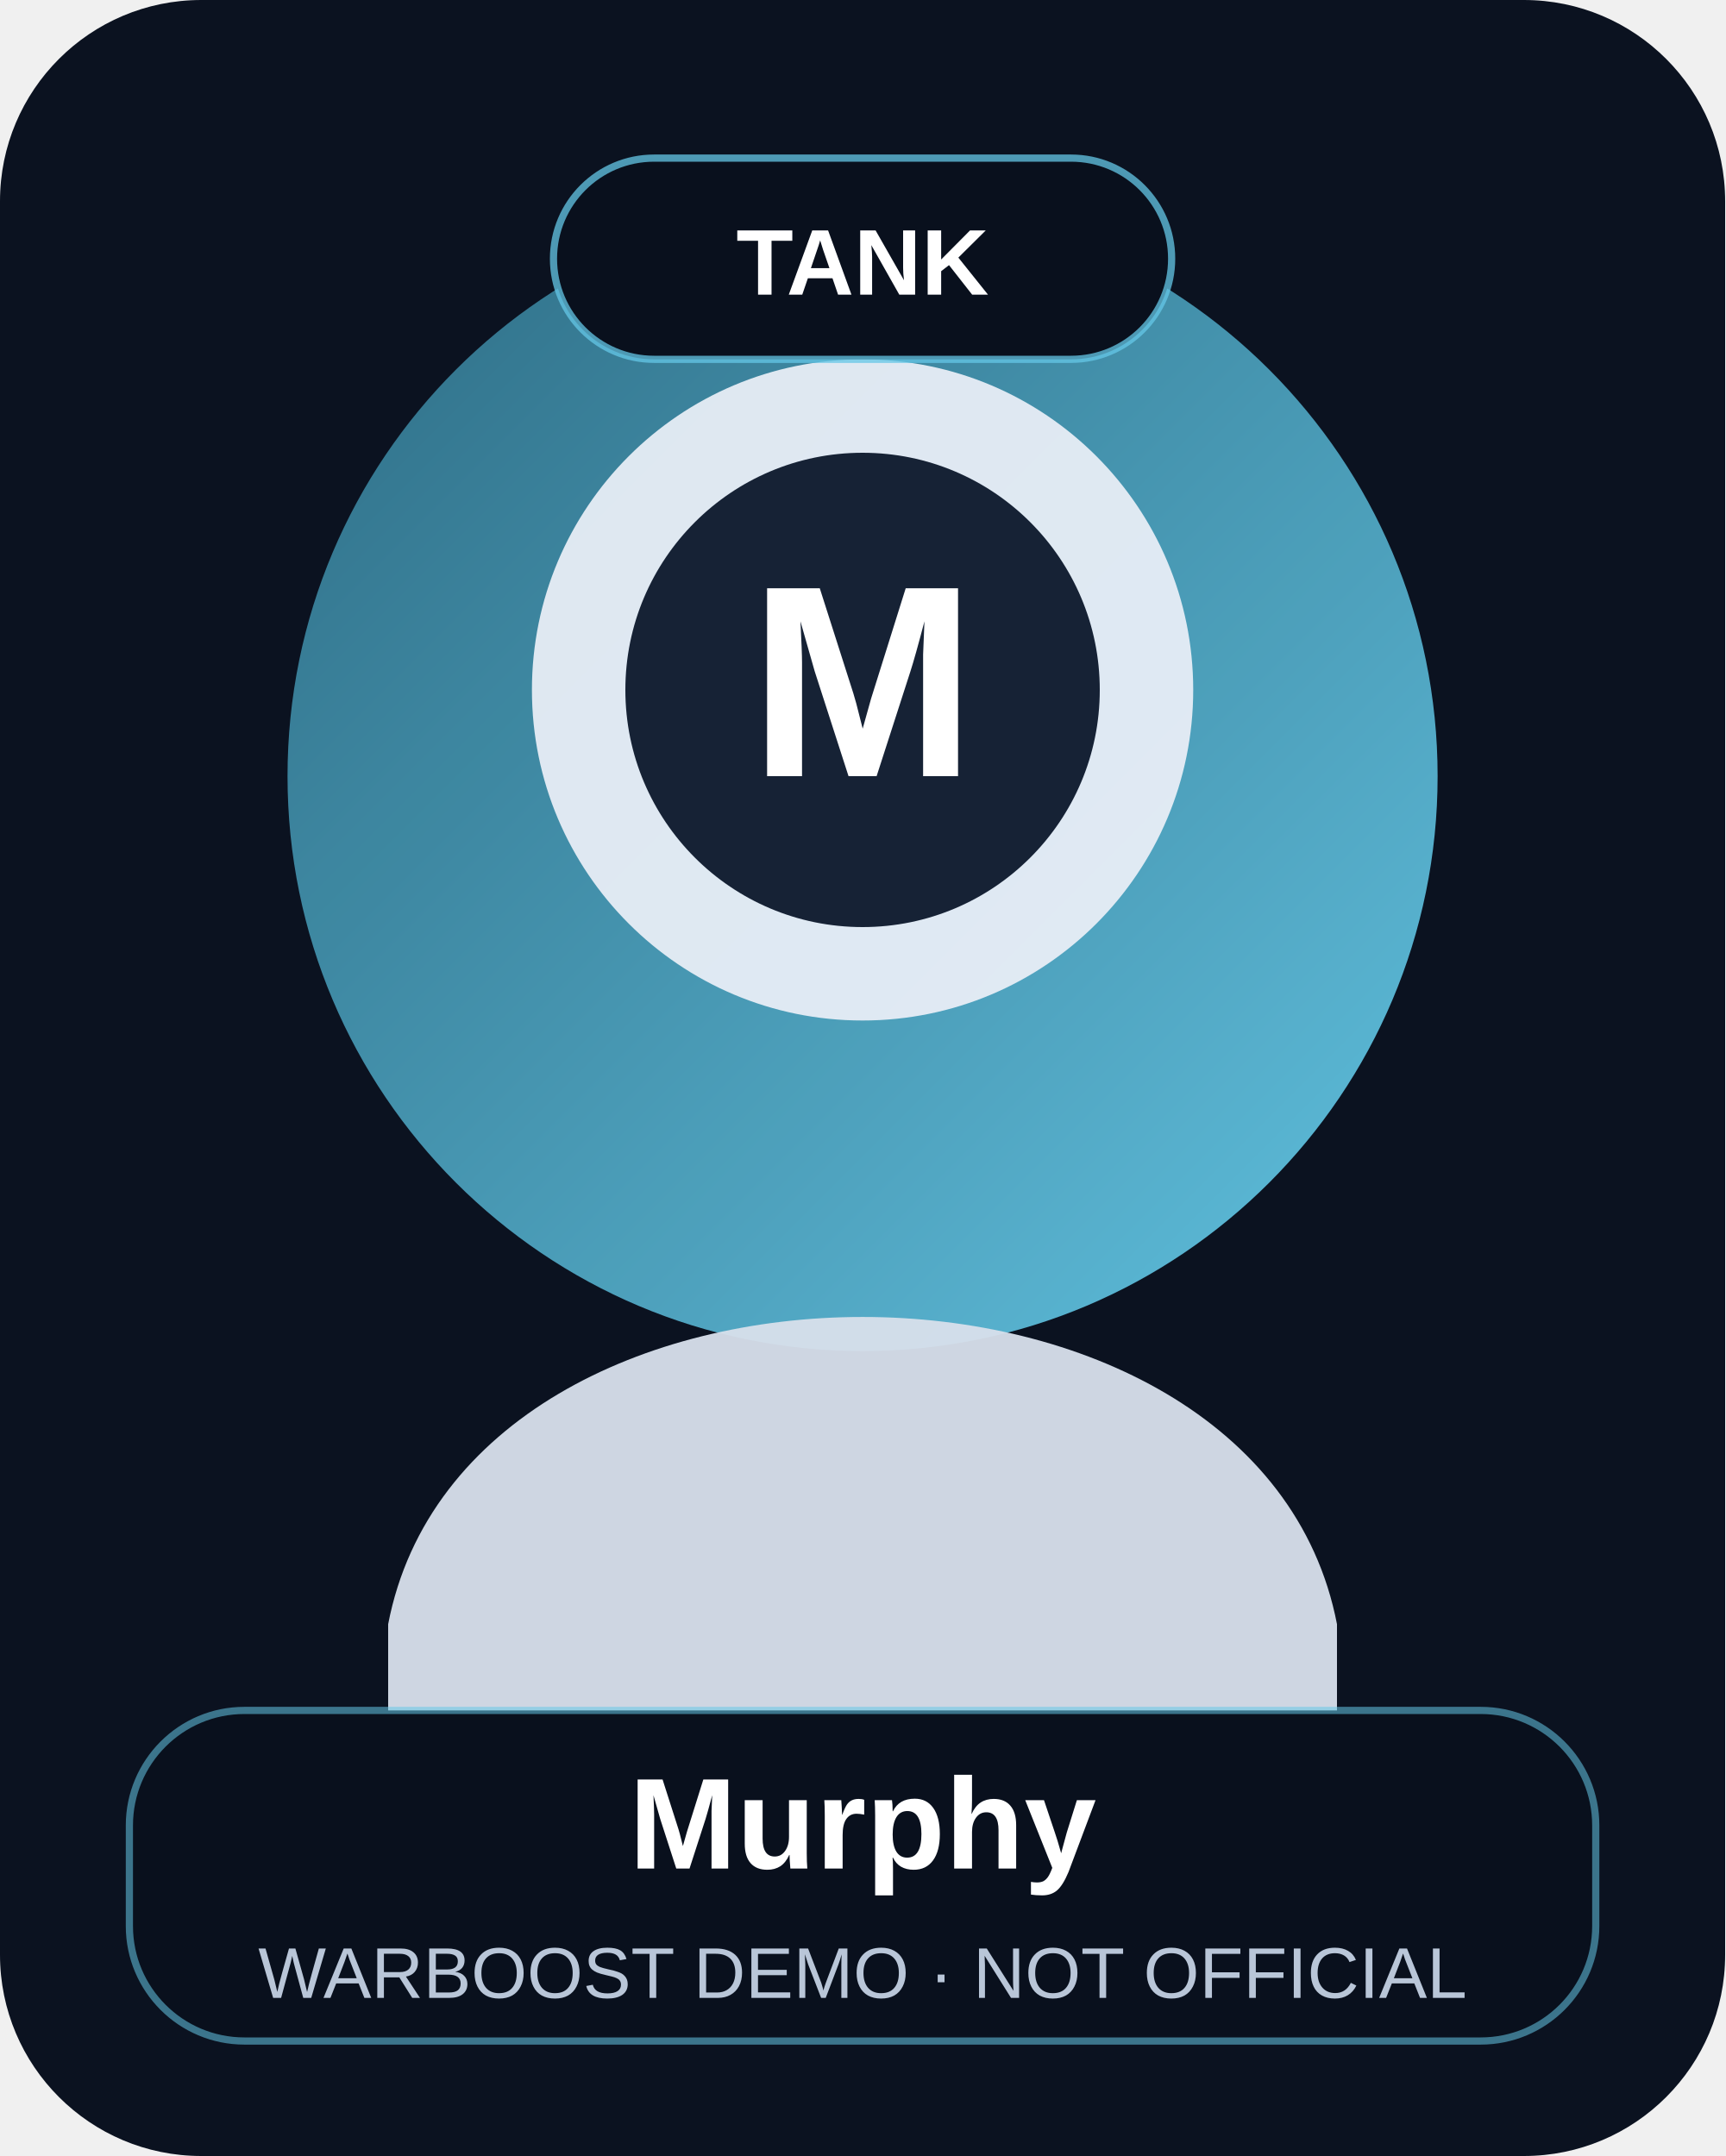
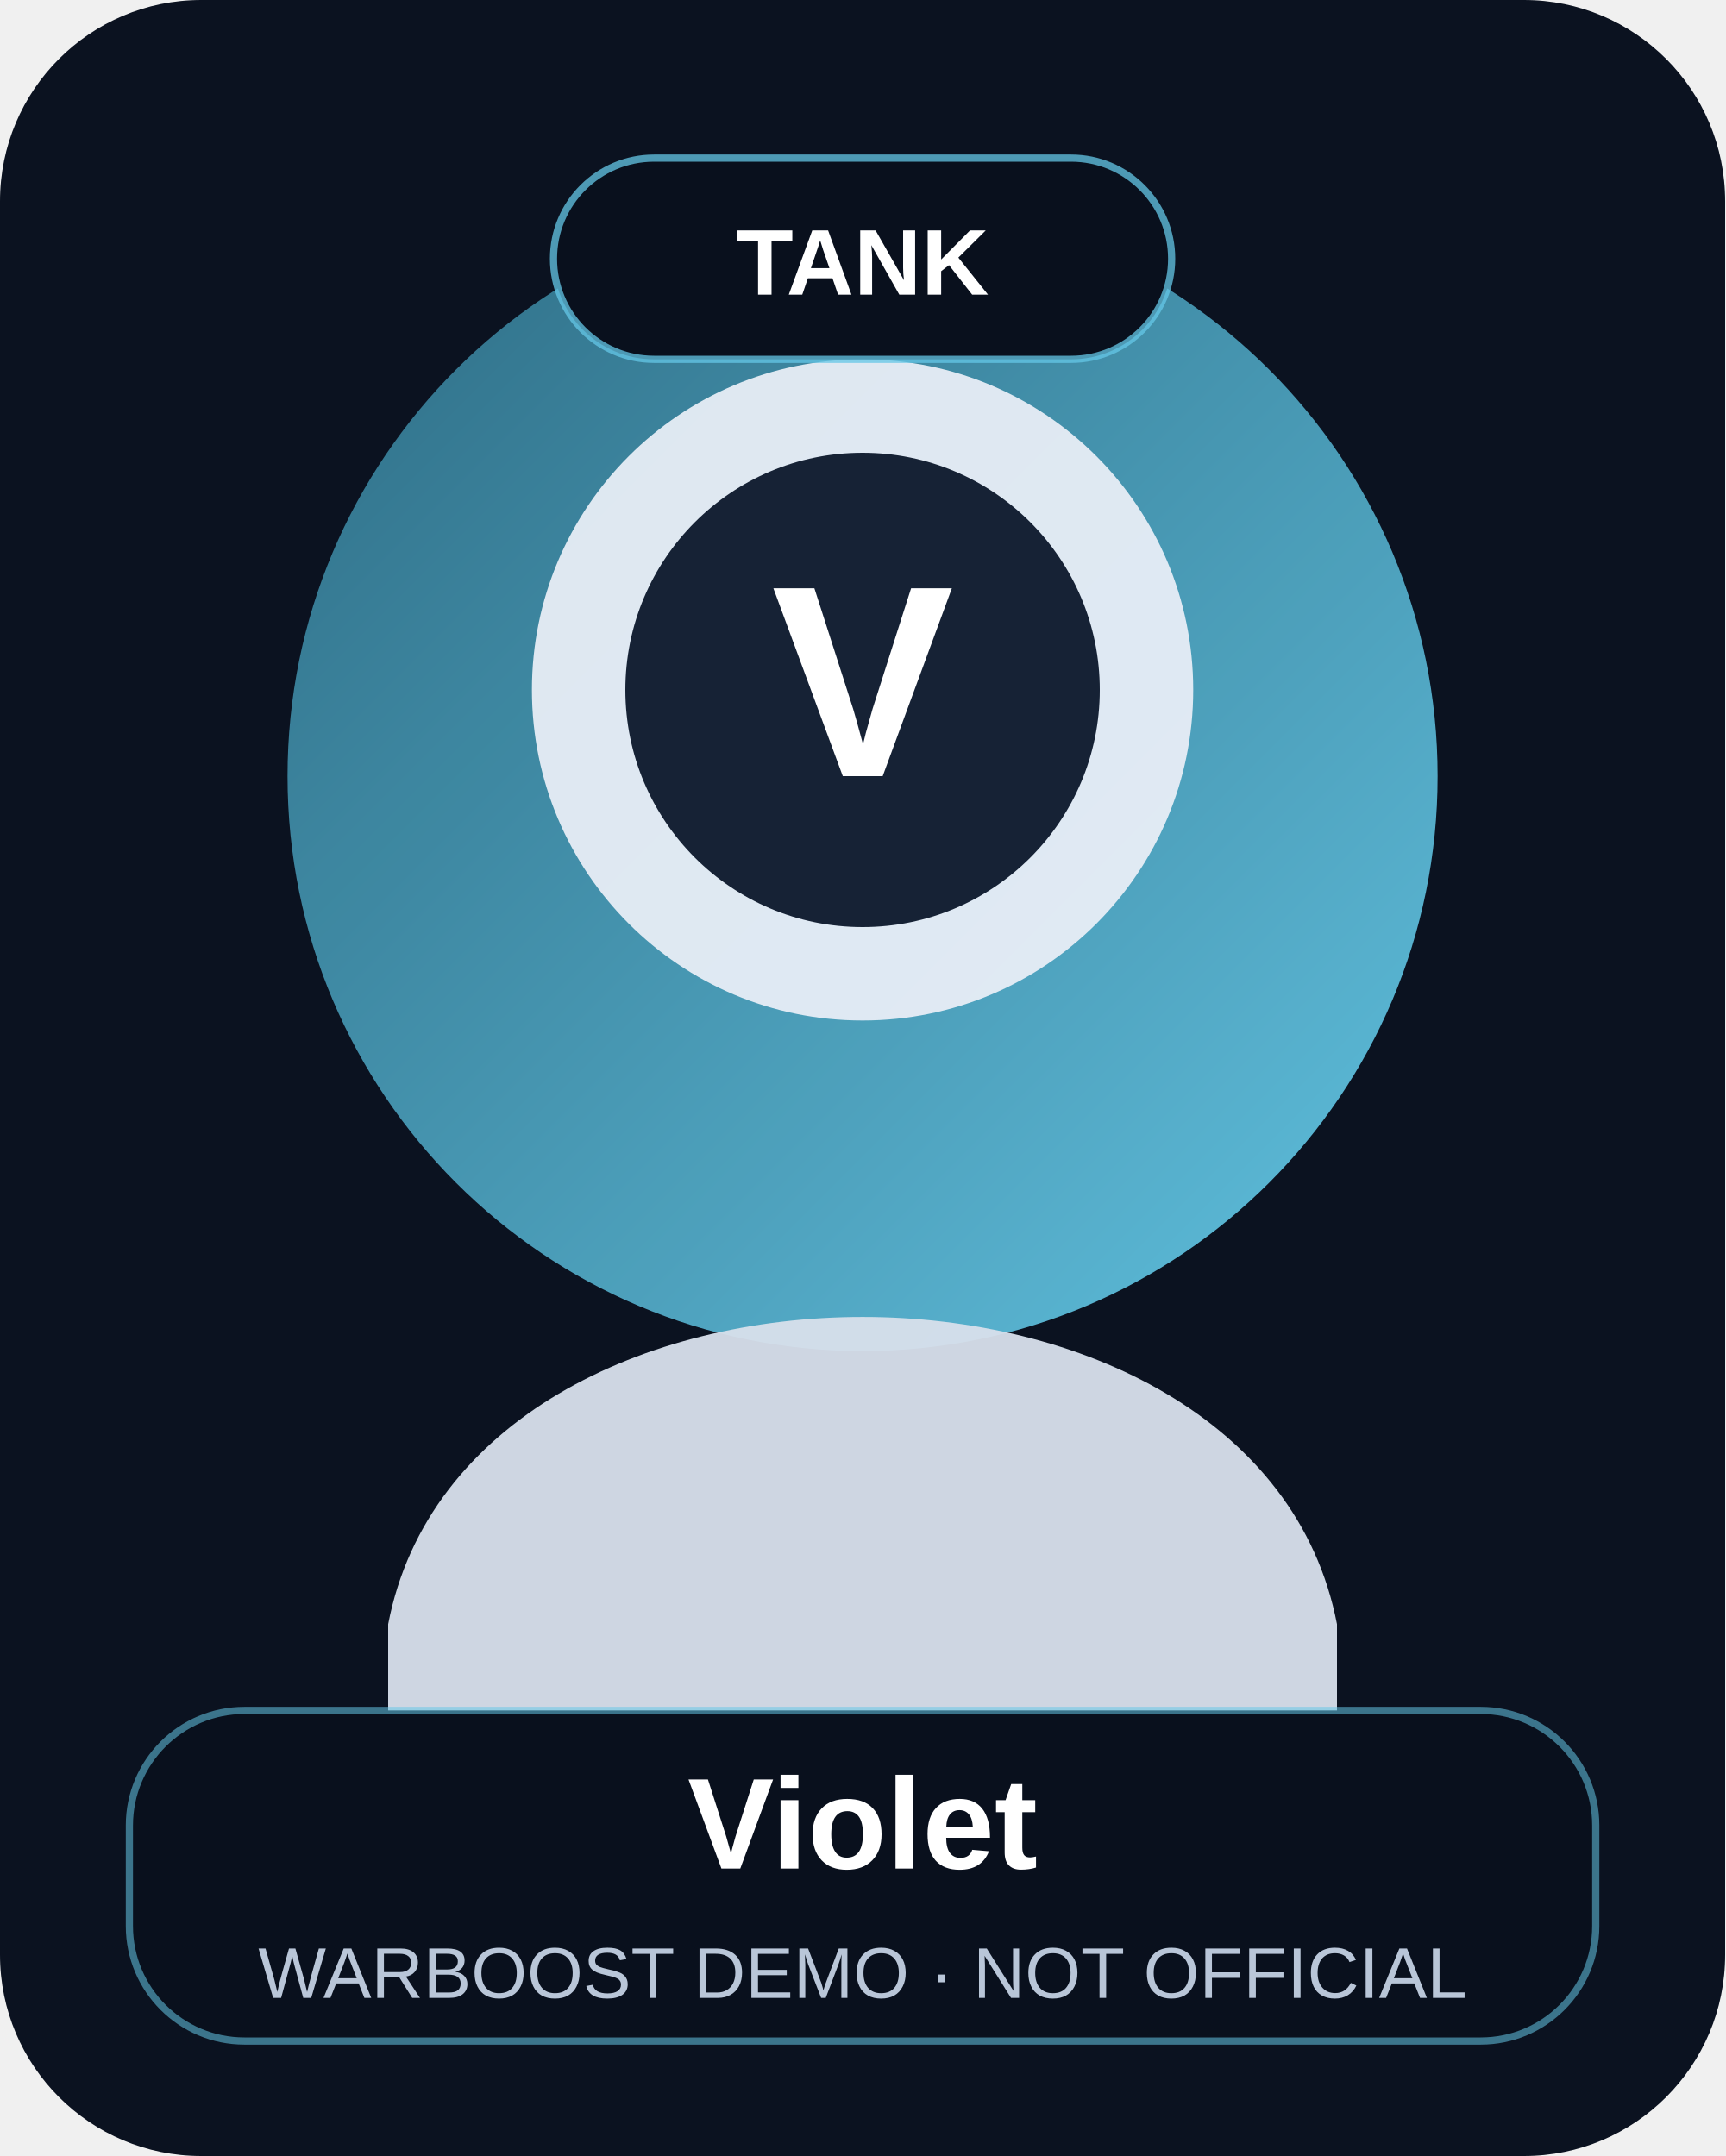
- <svg xmlns="http://www.w3.org/2000/svg" width="240" height="300" viewBox="0 0 240 300" role="img" aria-label="Murphy WarBoost demo visual">
+ <svg xmlns="http://www.w3.org/2000/svg" width="240" height="300" viewBox="0 0 240 300" role="img" aria-label="Violet WarBoost demo visual">
  <defs>
    <linearGradient id="g" x1="0" y1="0" x2="1" y2="1">
      <stop stop-color="#2f6f88" />
      <stop offset="1" stop-color="#64c7e6" />
    </linearGradient>
  </defs>
  <rect width="240" height="300" rx="28" fill="#0b1220" />
  <circle cx="120" cy="108" r="80" fill="url(#g)" opacity=".96" />
  <circle cx="120" cy="96" r="46" fill="#e9eef6" opacity=".94" />
  <path d="M54 226c11-57 121-57 132 0v38H54z" fill="#d7e0eb" opacity=".95" />
  <circle cx="120" cy="96" r="33" fill="#162235" />
-   <text x="120" y="108" text-anchor="middle" font-size="38" font-family="Arial, sans-serif" font-weight="700" fill="#fff">M</text>
+   <text x="120" y="108" text-anchor="middle" font-size="38" font-family="Arial, sans-serif" font-weight="700" fill="#fff">V</text>
  <rect x="77" y="22" width="86" height="28" rx="14" fill="#09101d" stroke="#64c7e6" stroke-opacity=".75" />
  <text x="120" y="41" text-anchor="middle" font-size="13" font-family="Arial, sans-serif" font-weight="700" fill="#fff">TANK</text>
  <rect x="18" y="238" width="204" height="46" rx="16" fill="#09101d" stroke="#64c7e6" stroke-opacity=".55" />
-   <text x="120" y="260" text-anchor="middle" font-size="18" font-family="Arial, sans-serif" font-weight="700" fill="#fff">Murphy</text>
+   <text x="120" y="260" text-anchor="middle" font-size="18" font-family="Arial, sans-serif" font-weight="700" fill="#fff">Violet</text>
  <text x="120" y="278" text-anchor="middle" font-size="10" font-family="Arial, sans-serif" fill="#b9c6d8">WARBOOST DEMO · NOT OFFICIAL</text>
</svg>
